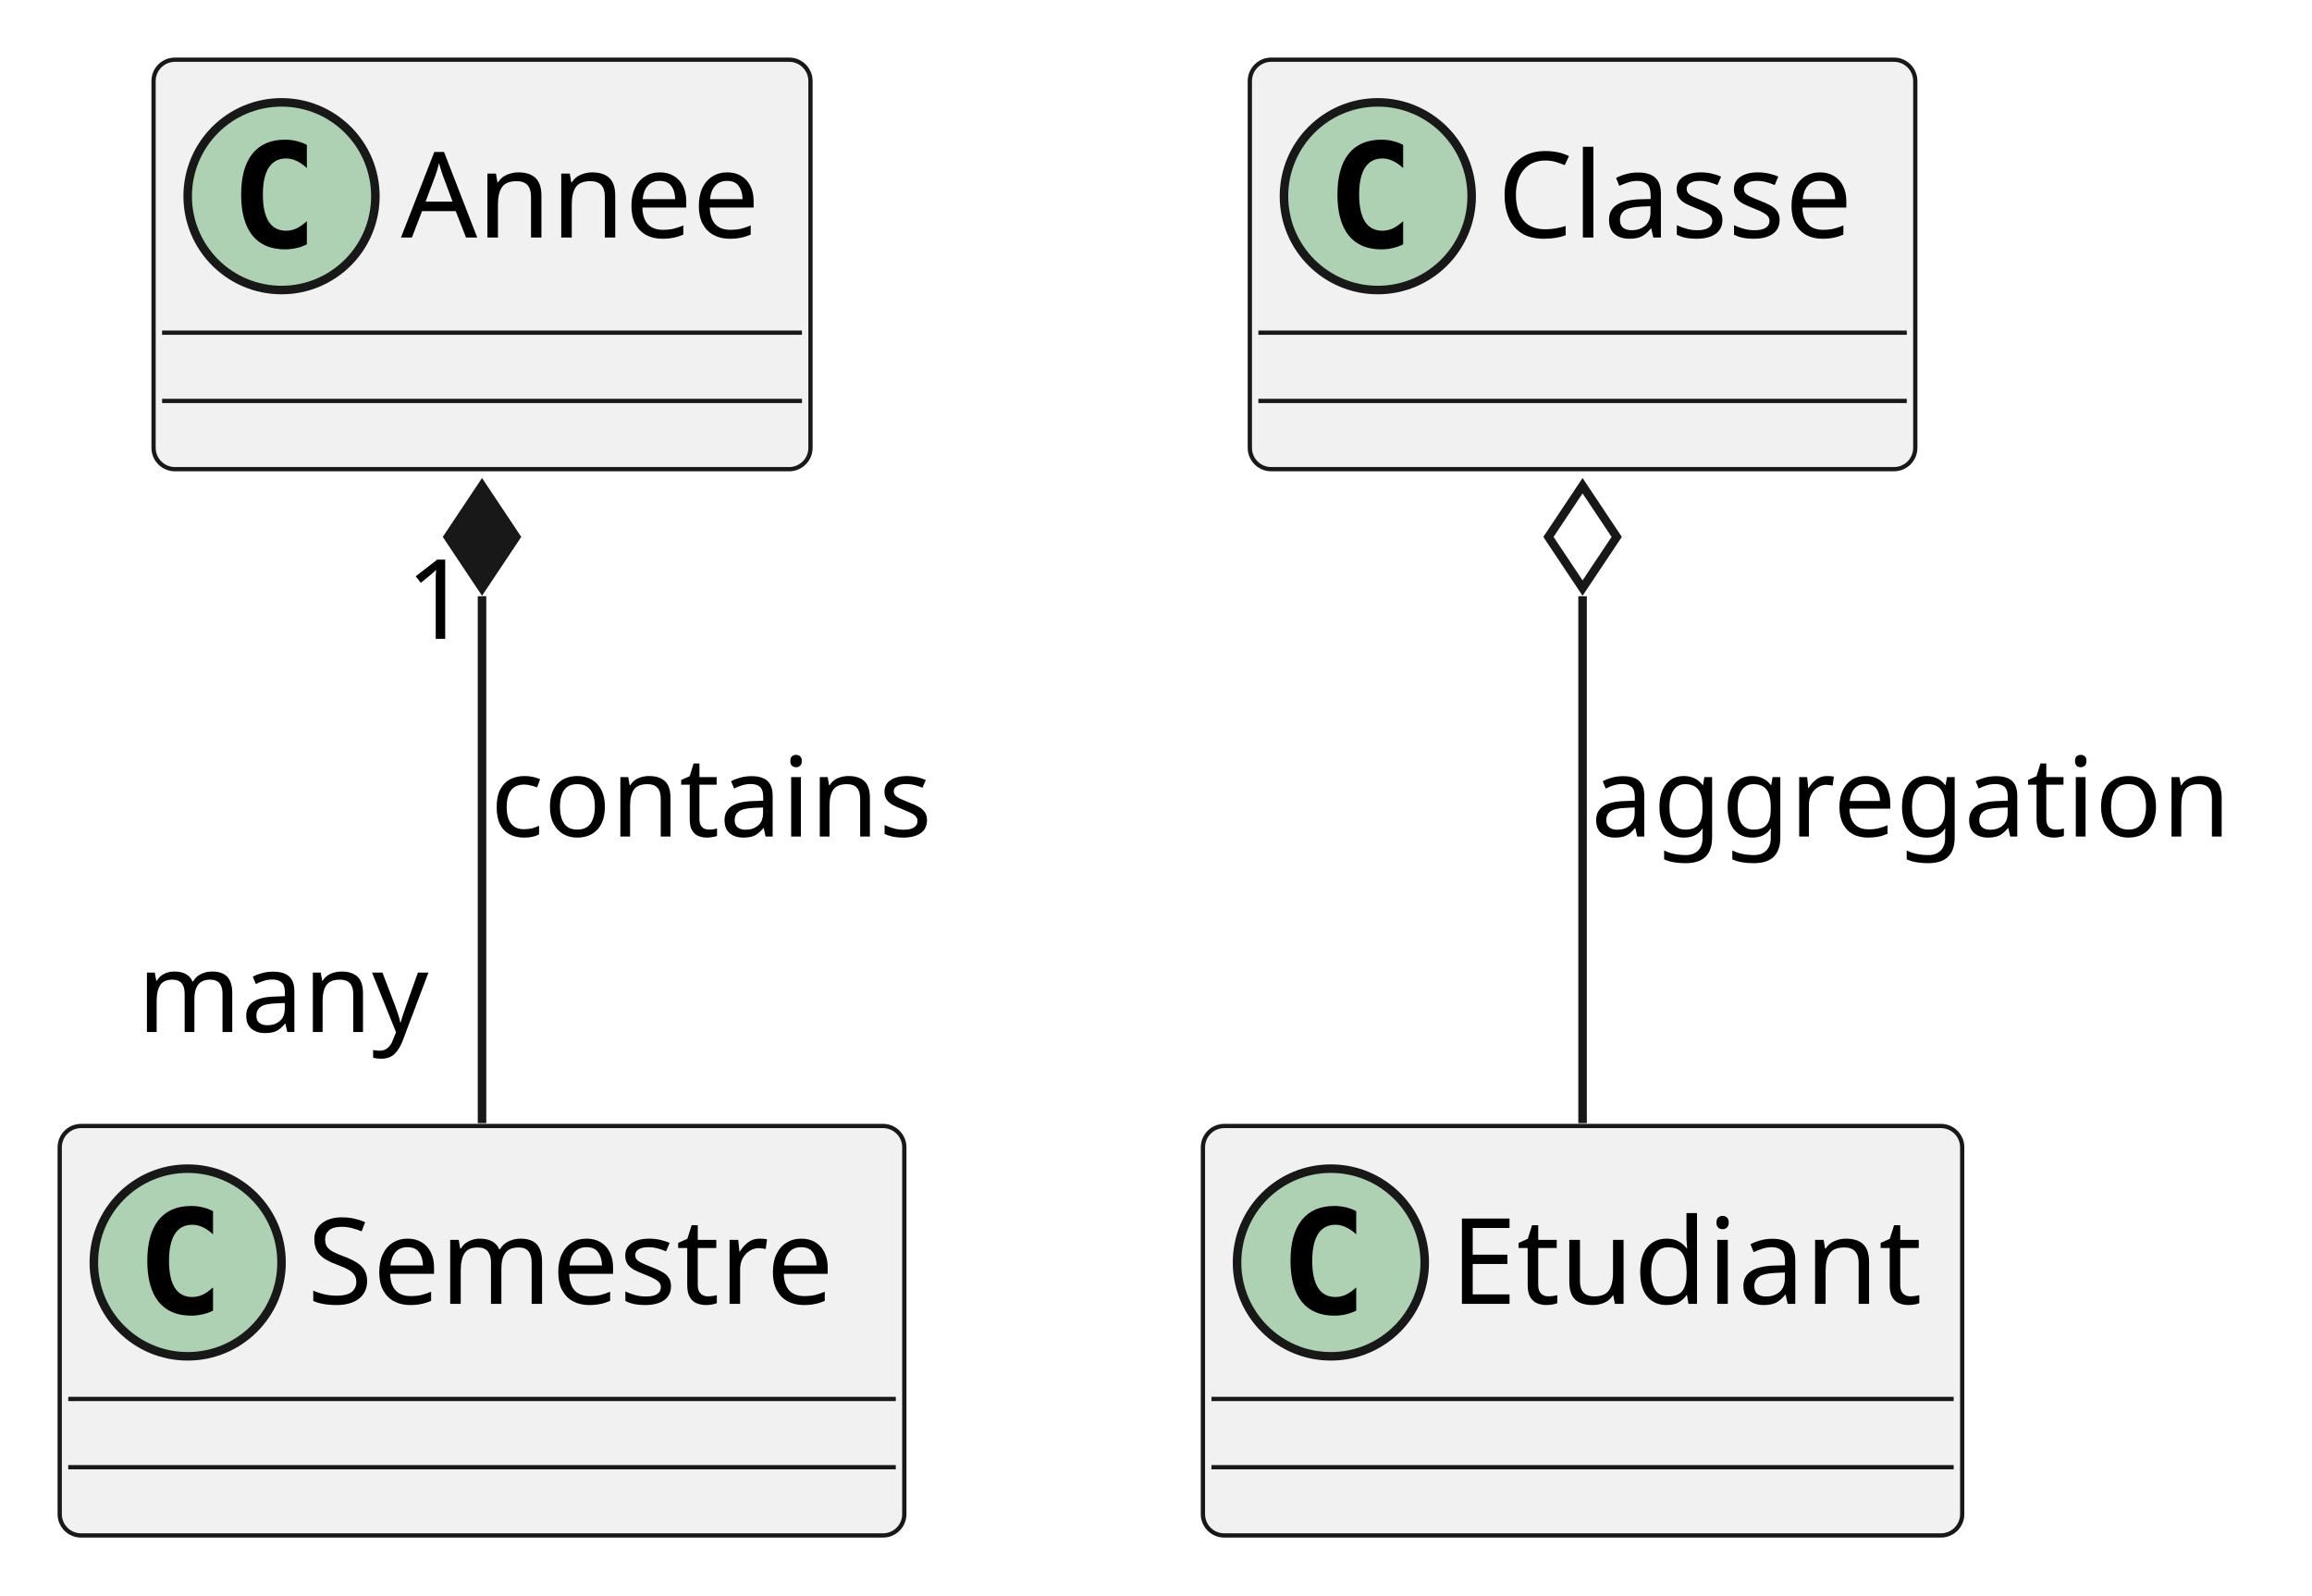
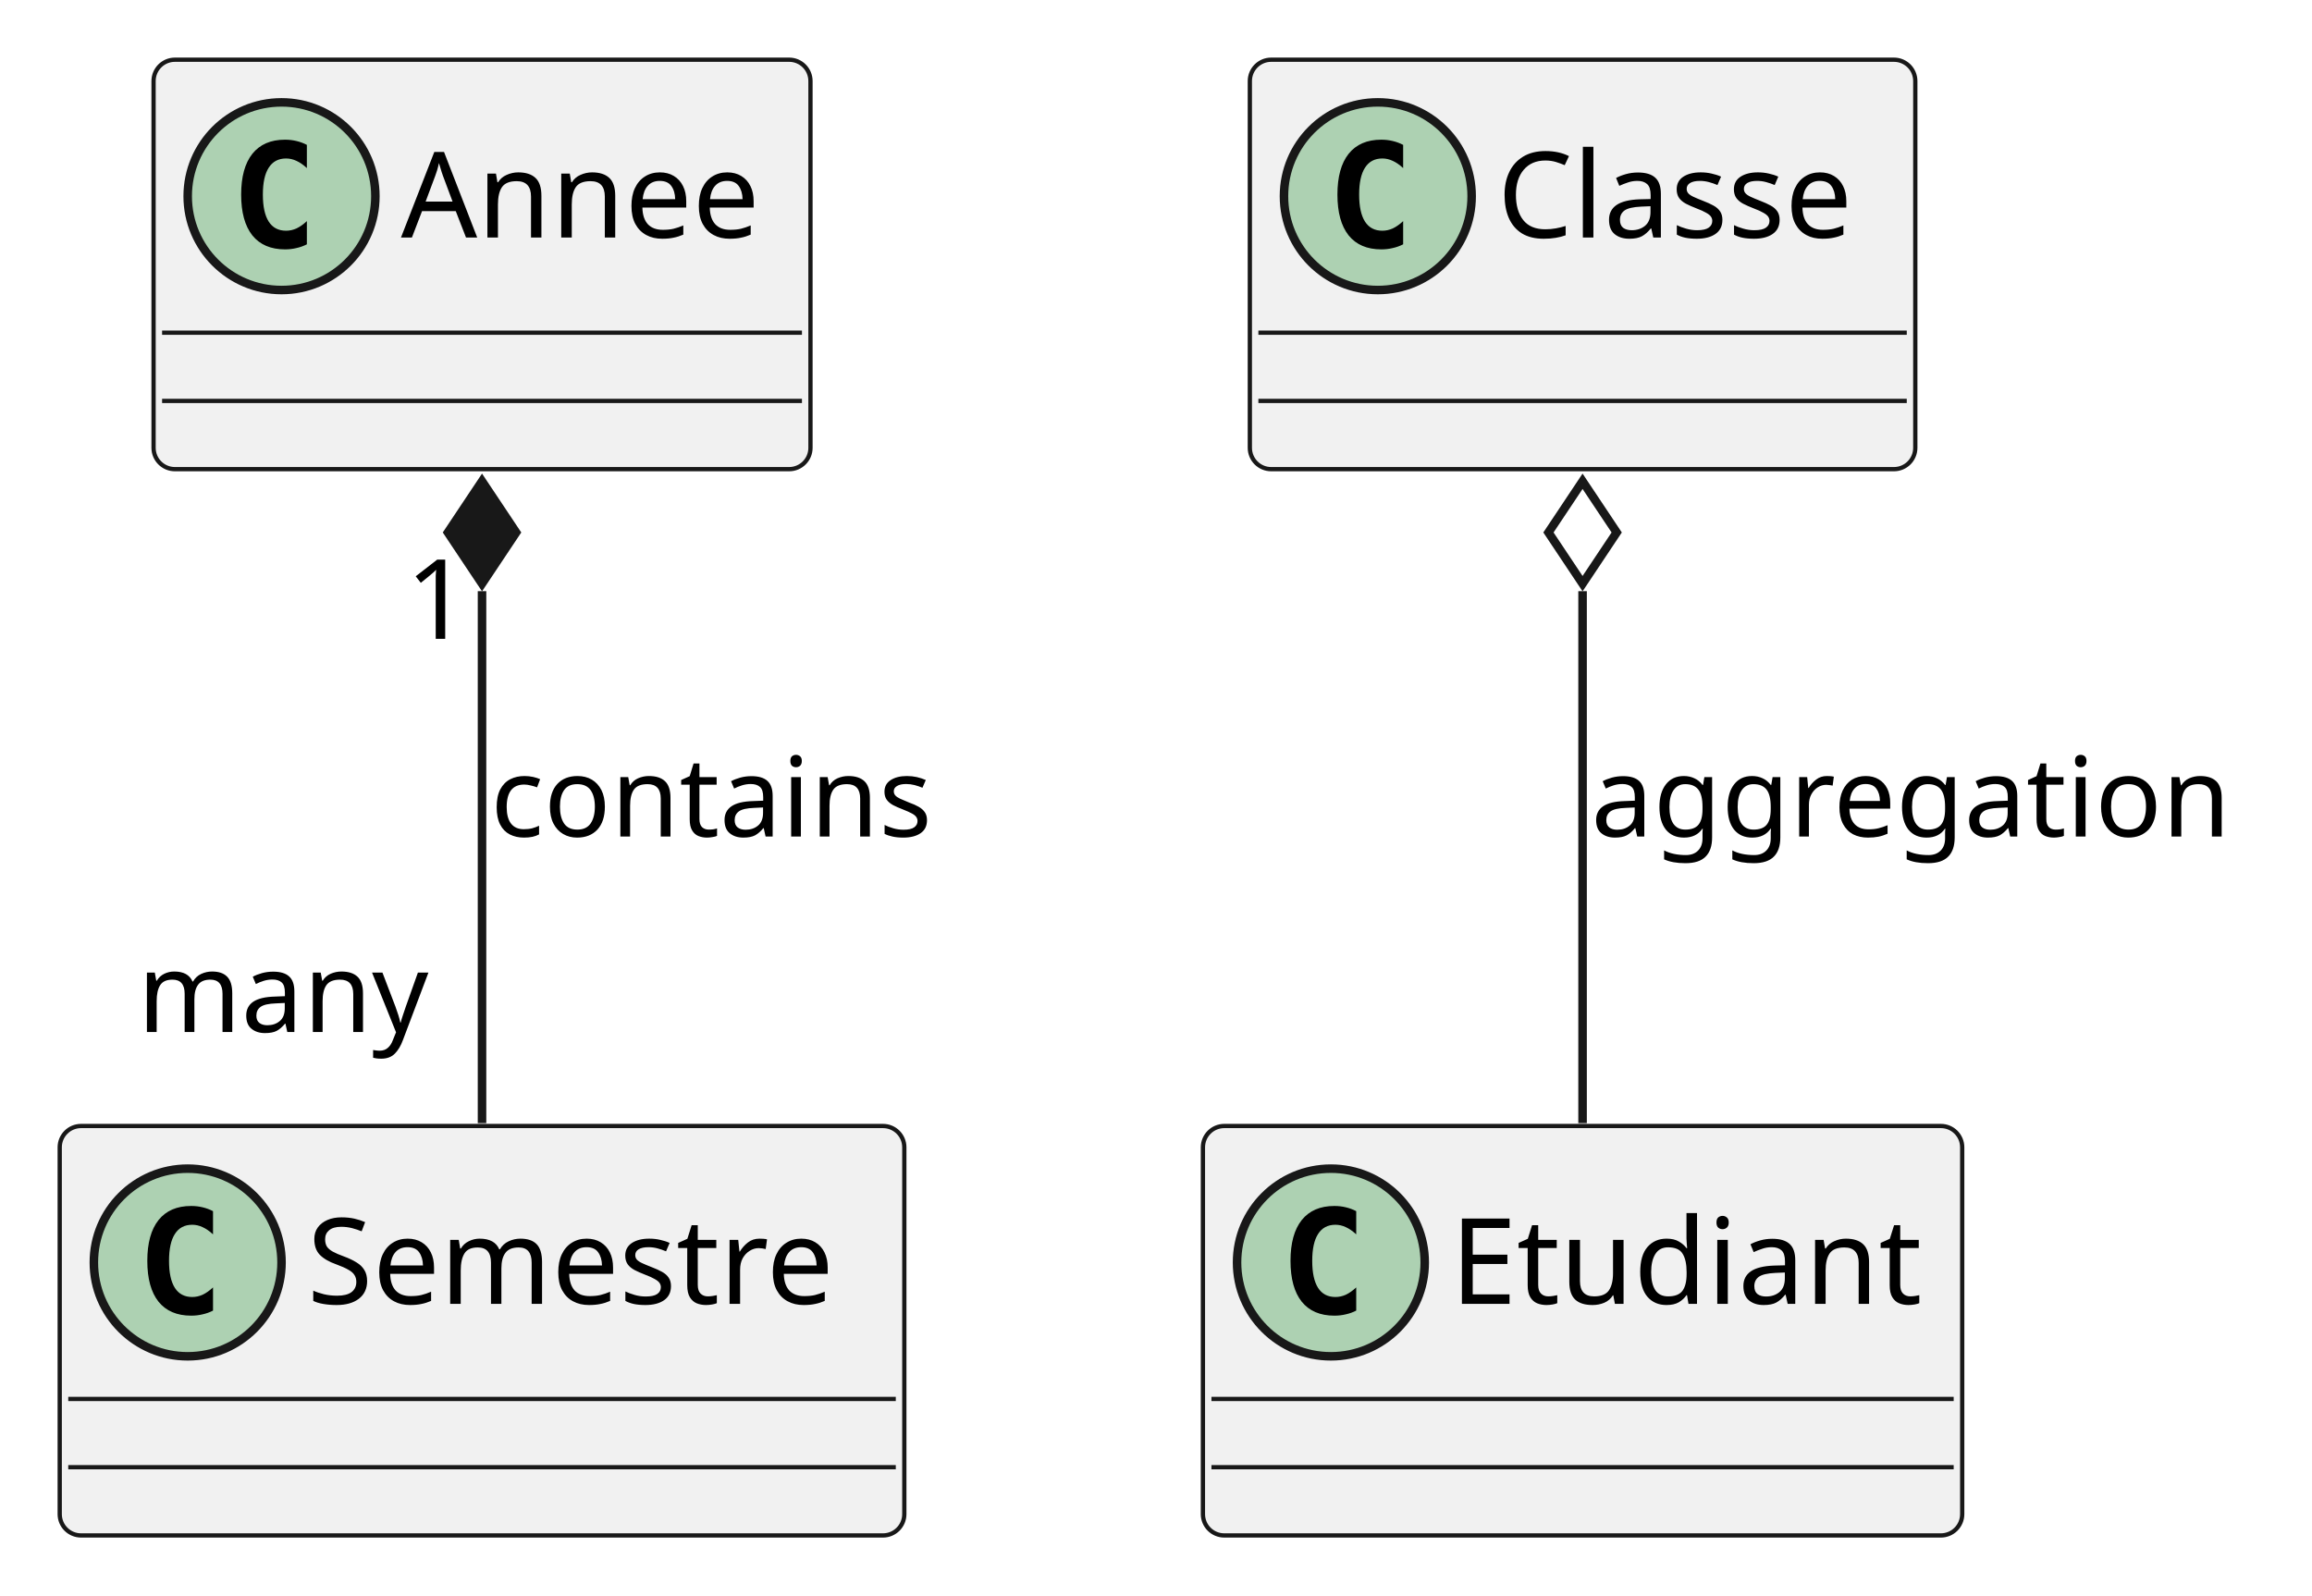
<svg xmlns="http://www.w3.org/2000/svg" contentStyleType="text/css" height="187px" preserveAspectRatio="none" style="width:271px;height:187px;background:#FFFFFF;" version="1.1" viewBox="0 0 271 187" width="271px" zoomAndPan="magnify">
  <defs />
  <g>
    <g id="elem_Annee">
      <rect fill="#F1F1F1" height="48" id="Annee" rx="2.5" ry="2.5" style="stroke:#181818;stroke-width:0.5;" width="77" x="18" y="7" />
      <ellipse cx="33" cy="23" fill="#ADD1B2" rx="11" ry="11" style="stroke:#181818;stroke-width:1.0;" />
      <path d="M35.969,28.641 Q35.391,28.938 34.75,29.078 Q34.109,29.234 33.406,29.234 Q30.906,29.234 29.578,27.594 Q28.266,25.938 28.266,22.812 Q28.266,19.688 29.578,18.031 Q30.906,16.375 33.406,16.375 Q34.109,16.375 34.75,16.531 Q35.406,16.688 35.969,16.984 L35.969,19.703 Q35.344,19.125 34.75,18.859 Q34.156,18.578 33.531,18.578 Q32.188,18.578 31.5,19.656 Q30.812,20.719 30.812,22.812 Q30.812,24.906 31.5,25.984 Q32.188,27.047 33.531,27.047 Q34.156,27.047 34.75,26.781 Q35.344,26.5 35.969,25.922 L35.969,28.641 Z " fill="#000000" />
      <text fill="#000000" font-family="sans-serif" font-size="14" lengthAdjust="spacing" textLength="45" x="47" y="27.847">Annee</text>
      <line style="stroke:#181818;stroke-width:0.5;" x1="19" x2="94" y1="39" y2="39" />
      <line style="stroke:#181818;stroke-width:0.5;" x1="19" x2="94" y1="47" y2="47" />
    </g>
    <g id="elem_Semestre">
      <rect fill="#F1F1F1" height="48" id="Semestre" rx="2.5" ry="2.5" style="stroke:#181818;stroke-width:0.5;" width="99" x="7" y="132" />
      <ellipse cx="22" cy="148" fill="#ADD1B2" rx="11" ry="11" style="stroke:#181818;stroke-width:1.0;" />
      <path d="M24.969,153.641 Q24.391,153.938 23.75,154.078 Q23.109,154.234 22.406,154.234 Q19.906,154.234 18.578,152.594 Q17.266,150.938 17.266,147.812 Q17.266,144.688 18.578,143.031 Q19.906,141.375 22.406,141.375 Q23.109,141.375 23.75,141.531 Q24.406,141.688 24.969,141.984 L24.969,144.703 Q24.344,144.125 23.75,143.859 Q23.156,143.578 22.531,143.578 Q21.188,143.578 20.5,144.656 Q19.812,145.719 19.812,147.812 Q19.812,149.906 20.5,150.984 Q21.188,152.047 22.531,152.047 Q23.156,152.047 23.75,151.781 Q24.344,151.5 24.969,150.922 L24.969,153.641 Z " fill="#000000" />
      <text fill="#000000" font-family="sans-serif" font-size="14" lengthAdjust="spacing" textLength="67" x="36" y="152.847">Semestre</text>
      <line style="stroke:#181818;stroke-width:0.5;" x1="8" x2="105" y1="164" y2="164" />
      <line style="stroke:#181818;stroke-width:0.5;" x1="8" x2="105" y1="172" y2="172" />
    </g>
    <g id="elem_Classe">
      <rect fill="#F1F1F1" height="48" id="Classe" rx="2.5" ry="2.5" style="stroke:#181818;stroke-width:0.5;" width="78" x="146.5" y="7" />
      <ellipse cx="161.5" cy="23" fill="#ADD1B2" rx="11" ry="11" style="stroke:#181818;stroke-width:1.0;" />
      <path d="M164.469,28.641 Q163.891,28.938 163.25,29.078 Q162.609,29.234 161.906,29.234 Q159.406,29.234 158.078,27.594 Q156.766,25.938 156.766,22.812 Q156.766,19.688 158.078,18.031 Q159.406,16.375 161.906,16.375 Q162.609,16.375 163.25,16.531 Q163.906,16.688 164.469,16.984 L164.469,19.703 Q163.844,19.125 163.25,18.859 Q162.656,18.578 162.031,18.578 Q160.688,18.578 160,19.656 Q159.312,20.719 159.312,22.812 Q159.312,24.906 160,25.984 Q160.688,27.047 162.031,27.047 Q162.656,27.047 163.25,26.781 Q163.844,26.5 164.469,25.922 L164.469,28.641 Z " fill="#000000" />
      <text fill="#000000" font-family="sans-serif" font-size="14" lengthAdjust="spacing" textLength="46" x="175.5" y="27.847">Classe</text>
      <line style="stroke:#181818;stroke-width:0.5;" x1="147.5" x2="223.5" y1="39" y2="39" />
      <line style="stroke:#181818;stroke-width:0.5;" x1="147.5" x2="223.5" y1="47" y2="47" />
    </g>
    <g id="elem_Etudiant">
      <rect fill="#F1F1F1" height="48" id="Etudiant" rx="2.5" ry="2.5" style="stroke:#181818;stroke-width:0.5;" width="89" x="141" y="132" />
      <ellipse cx="156" cy="148" fill="#ADD1B2" rx="11" ry="11" style="stroke:#181818;stroke-width:1.0;" />
      <path d="M158.969,153.641 Q158.391,153.938 157.75,154.078 Q157.109,154.234 156.406,154.234 Q153.906,154.234 152.578,152.594 Q151.266,150.938 151.266,147.812 Q151.266,144.688 152.578,143.031 Q153.906,141.375 156.406,141.375 Q157.109,141.375 157.75,141.531 Q158.406,141.688 158.969,141.984 L158.969,144.703 Q158.344,144.125 157.75,143.859 Q157.156,143.578 156.531,143.578 Q155.188,143.578 154.5,144.656 Q153.812,145.719 153.812,147.812 Q153.812,149.906 154.5,150.984 Q155.188,152.047 156.531,152.047 Q157.156,152.047 157.75,151.781 Q158.344,151.5 158.969,150.922 L158.969,153.641 Z " fill="#000000" />
      <text fill="#000000" font-family="sans-serif" font-size="14" lengthAdjust="spacing" textLength="57" x="170" y="152.847">Etudiant</text>
      <line style="stroke:#181818;stroke-width:0.5;" x1="142" x2="229" y1="164" y2="164" />
      <line style="stroke:#181818;stroke-width:0.5;" x1="142" x2="229" y1="172" y2="172" />
    </g>
    <g id="link_Annee_Semestre">
-       <path codeLine="1" d="M56.5,69.9 C56.5,90.07 56.5,114.24 56.5,131.66 " fill="none" id="Annee-backto-Semestre" style="stroke:#181818;stroke-width:1.0;" />
-       <polygon fill="#181818" points="56.5,56.94,52.5,62.94,56.5,68.94,60.5,62.94,56.5,56.94" style="stroke:#181818;stroke-width:1.0;" />
+       <path codeLine="1" d="M56.5,69.3 C56.5,89.6 56.5,114.07 56.5,131.66 " fill="none" id="Annee-backto-Semestre" style="stroke:#181818;stroke-width:1.0;" />
+       <polygon fill="#181818" points="56.5,56.42,52.5,62.42,56.5,68.42,60.5,62.42,56.5,56.42" style="stroke:#181818;stroke-width:1.0;" />
      <text fill="#000000" font-family="sans-serif" font-size="13" lengthAdjust="spacing" textLength="54" x="57.5" y="98.067">contains</text>
      <text fill="#000000" font-family="sans-serif" font-size="13" lengthAdjust="spacing" textLength="8" x="47.575" y="74.884">1</text>
      <text fill="#000000" font-family="sans-serif" font-size="13" lengthAdjust="spacing" textLength="36" x="16.113" y="120.982">many</text>
    </g>
    <g id="link_Classe_Etudiant">
-       <path codeLine="3" d="M185.5,69.9 C185.5,90.07 185.5,114.24 185.5,131.66 " fill="none" id="Classe-backto-Etudiant" style="stroke:#181818;stroke-width:1.0;" />
-       <polygon fill="none" points="185.5,56.94,181.5,62.94,185.5,68.94,189.5,62.94,185.5,56.94" style="stroke:#181818;stroke-width:1.0;" />
+       <path codeLine="3" d="M185.5,69.3 C185.5,89.6 185.5,114.07 185.5,131.66 " fill="none" id="Classe-backto-Etudiant" style="stroke:#181818;stroke-width:1.0;" />
+       <polygon fill="none" points="185.5,56.42,181.5,62.42,185.5,68.42,189.5,62.42,185.5,56.42" style="stroke:#181818;stroke-width:1.0;" />
      <text fill="#000000" font-family="sans-serif" font-size="13" lengthAdjust="spacing" textLength="77" x="186.5" y="98.067">aggregation</text>
    </g>
  </g>
</svg>
